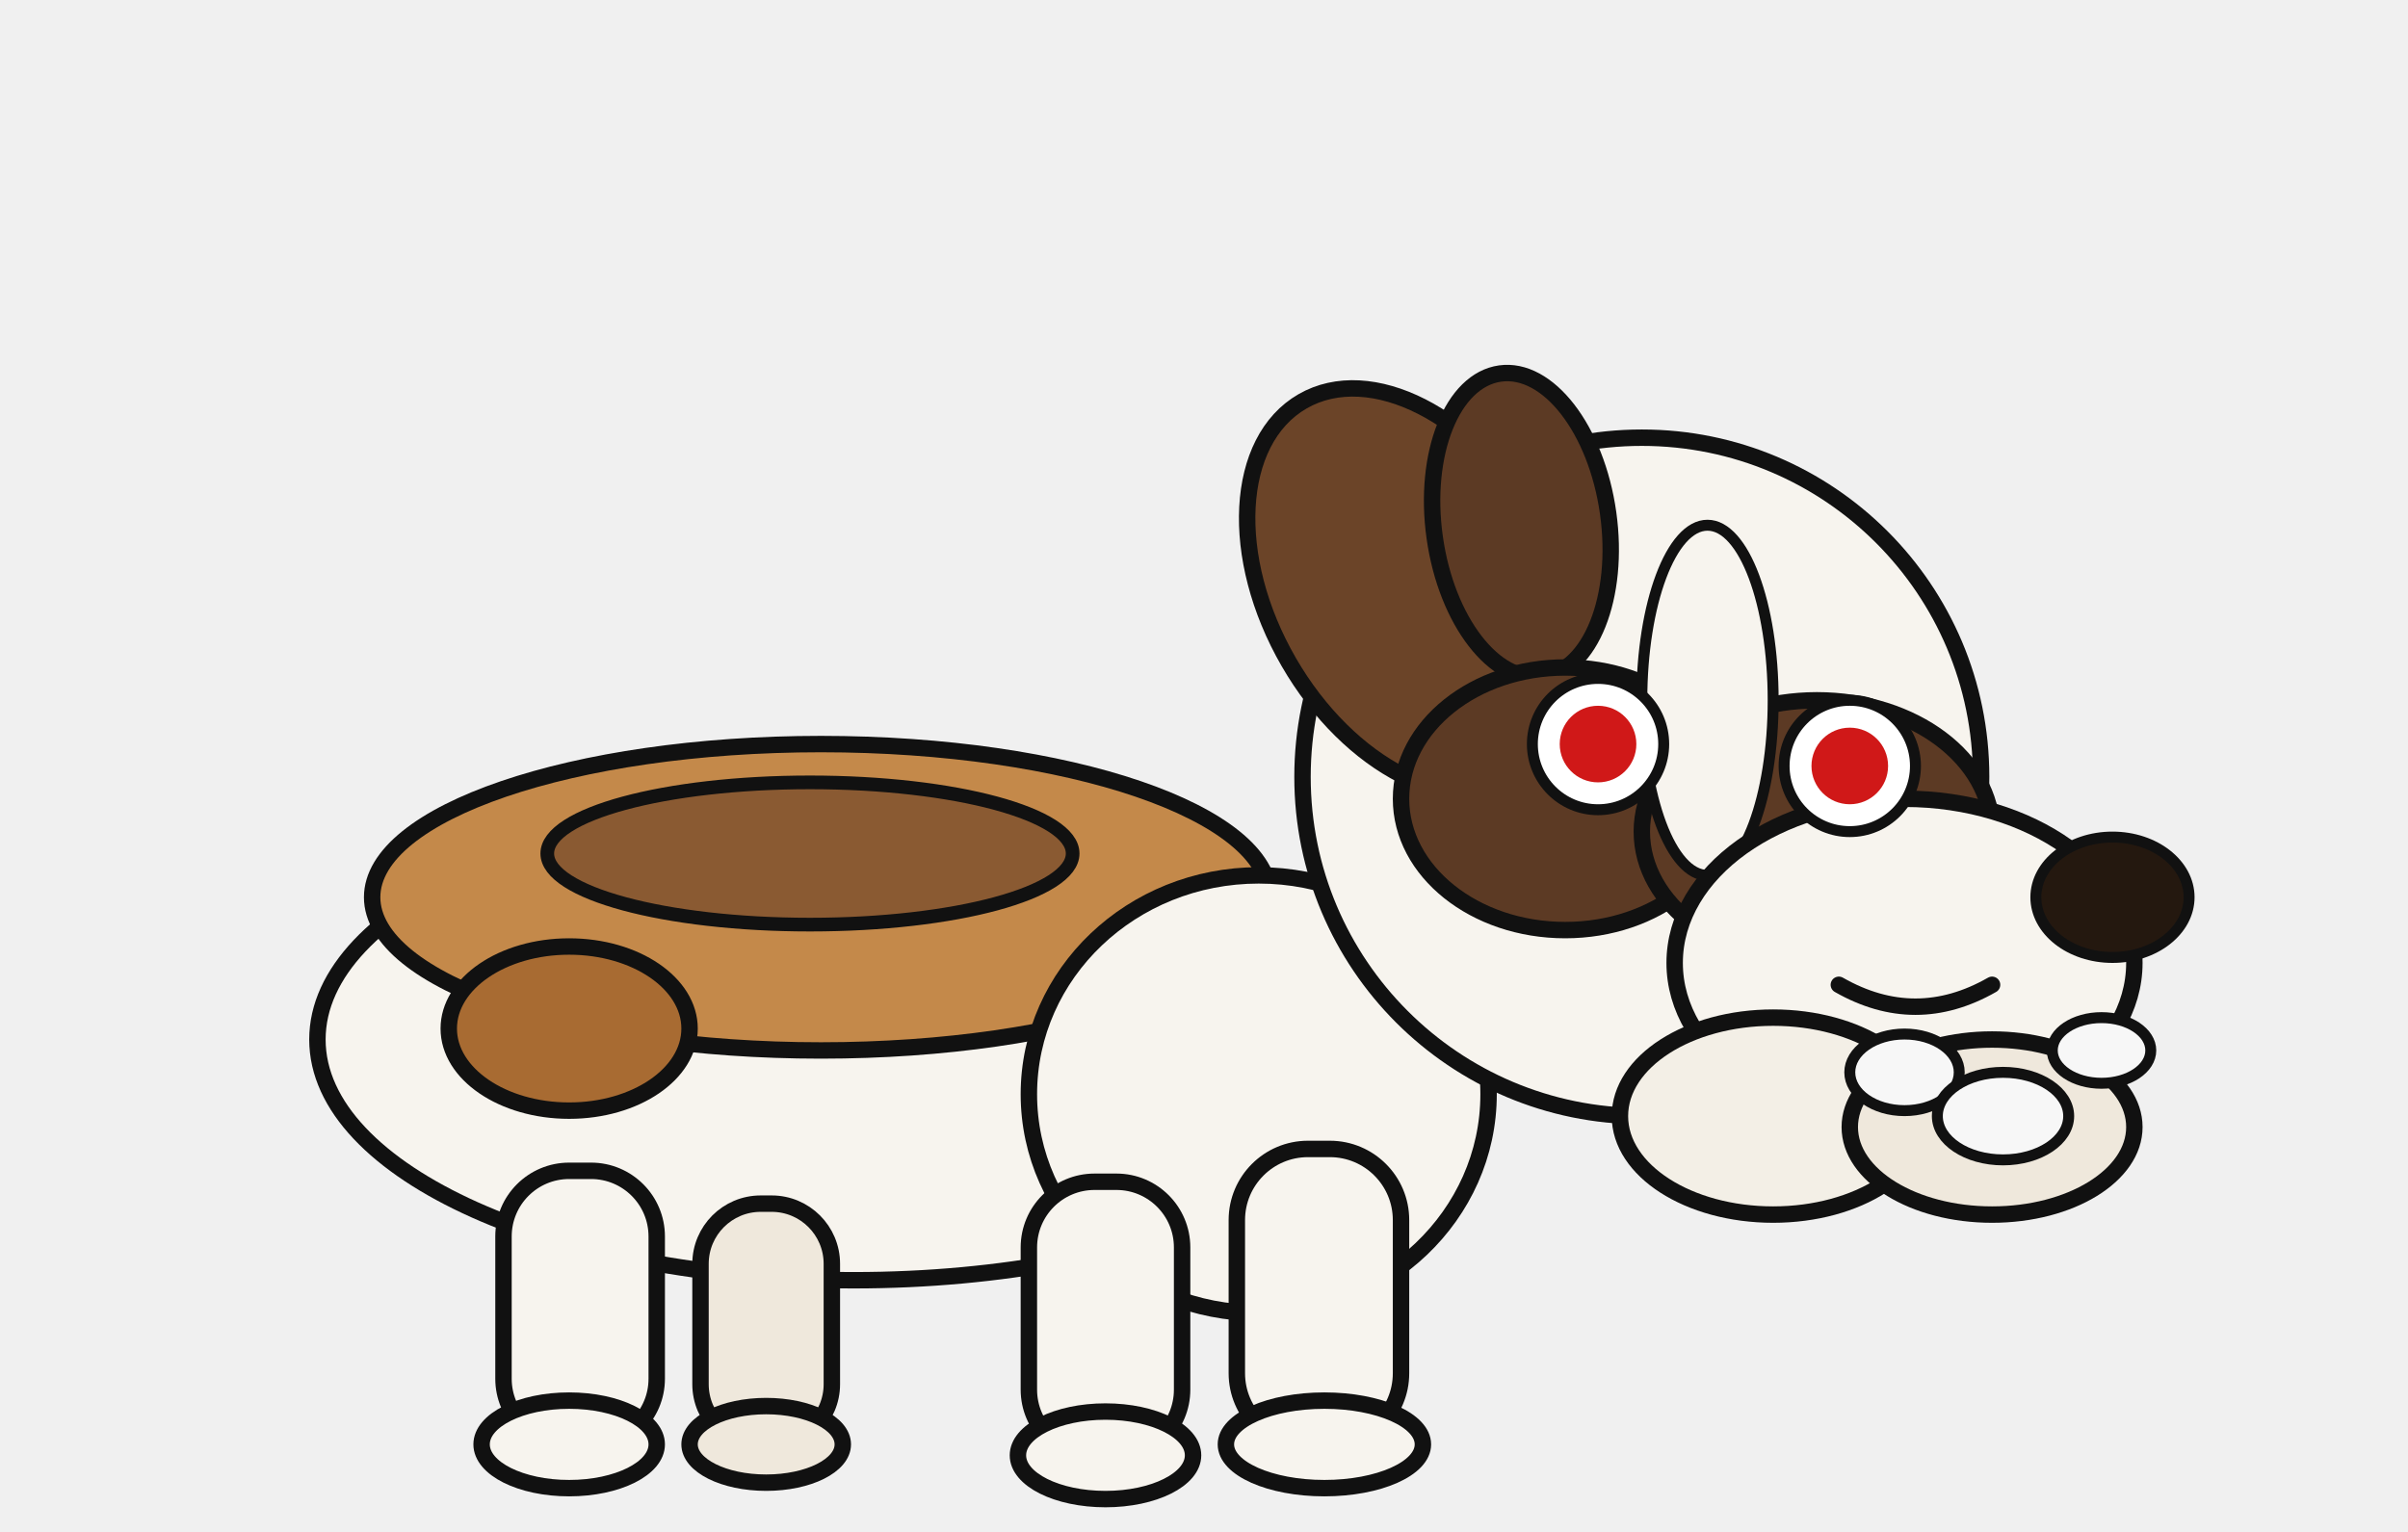
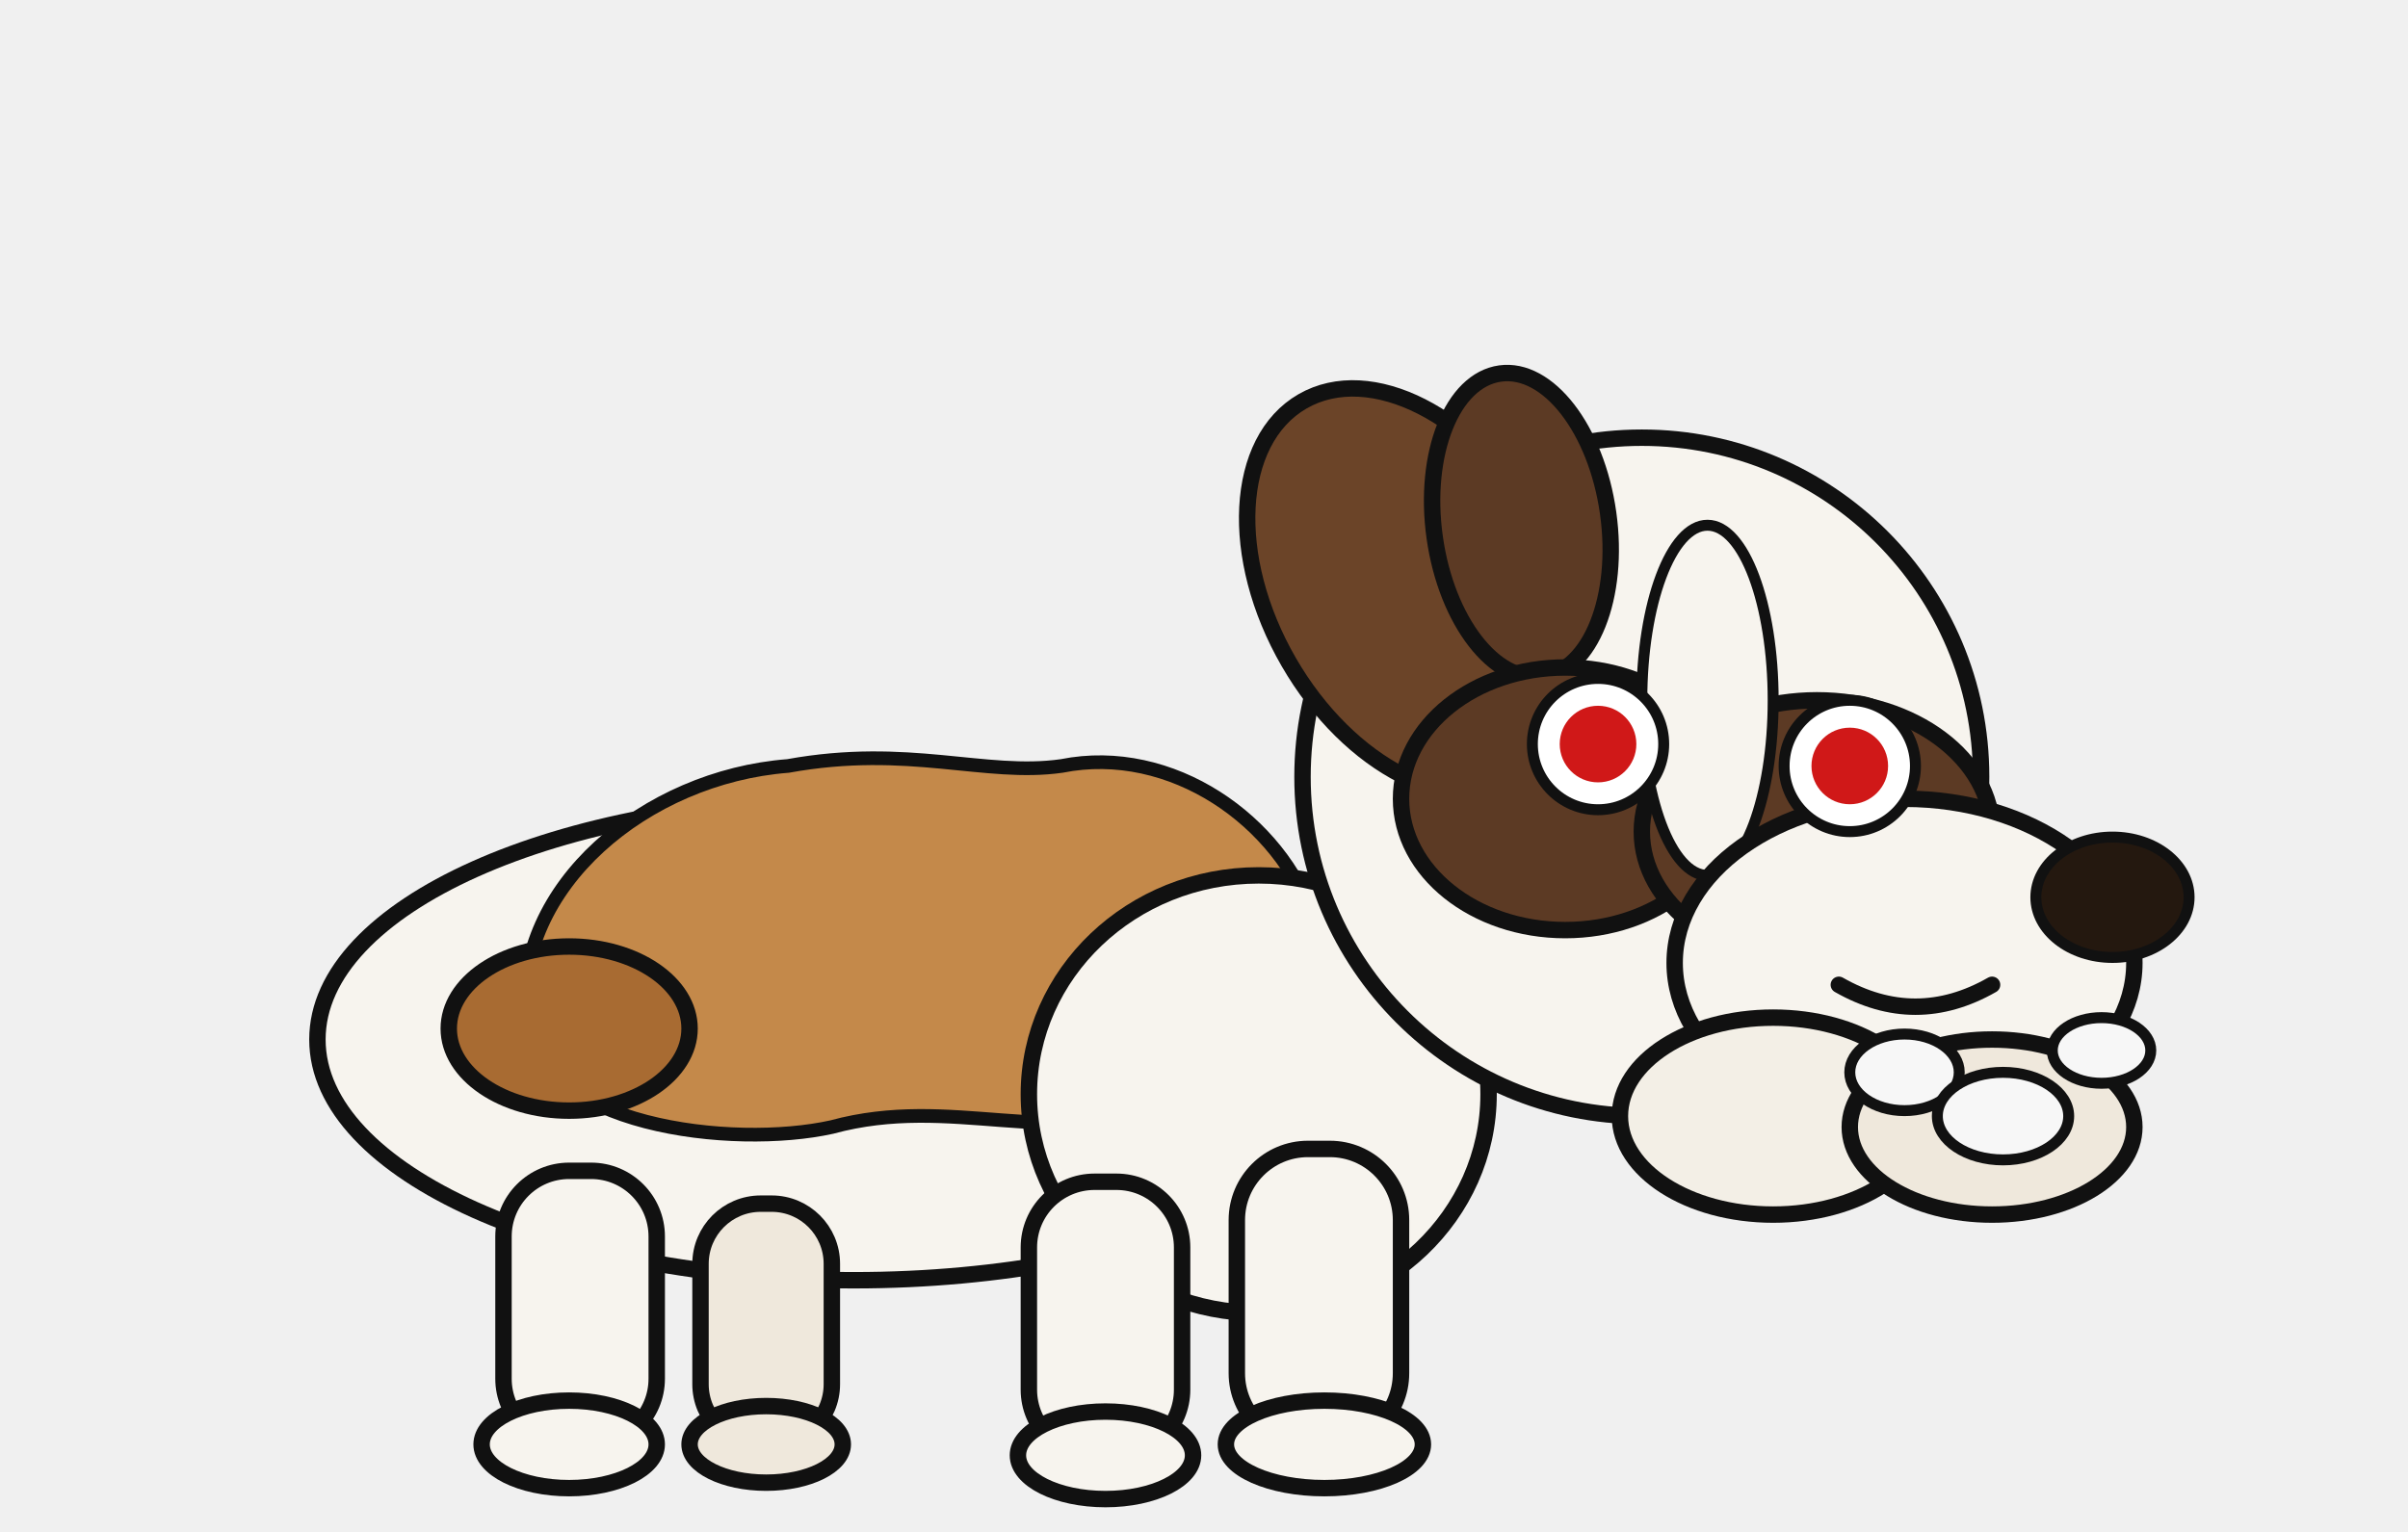
<svg xmlns="http://www.w3.org/2000/svg" width="440" height="280" viewBox="0 0 440 280">
  <g stroke="#111" stroke-linecap="round" stroke-linejoin="round">
    <path fill="none" stroke="#8a5a32" stroke-width="8" d="M92 180c2 20 16 34 28 22" />
    <ellipse cx="156" cy="190" rx="98" ry="44" fill="#f7f4ee" stroke-width="3" />
-     <ellipse cx="150" cy="164" rx="82" ry="28" fill="#c4894a" stroke-width="3" />
-     <ellipse cx="148" cy="156" rx="48" ry="13" fill="#8a5a32" stroke-width="2.5" />
+     <path d="M96 186c-2-24 22-44 48-46 22-4 36 2 50 0 20-4 40 10 46 28 6 18-8 32-26 34-22 8-40-2-62 4-18 4-54 0-56-20z" fill="#c4894a" stroke-width="2.5" />
    <ellipse cx="104" cy="188" rx="22" ry="15" fill="#a86b32" stroke-width="3" />
    <ellipse cx="230" cy="200" rx="42" ry="40" fill="#f7f4ee" stroke-width="3" />
    <rect x="92" y="214" width="28" height="50" rx="12" fill="#f7f4ee" stroke-width="3" />
    <rect x="128" y="220" width="24" height="44" rx="11" fill="#efe8dc" stroke-width="3" />
    <rect x="188" y="216" width="28" height="50" rx="12" fill="#f7f4ee" stroke-width="3" />
    <rect x="226" y="210" width="30" height="54" rx="13" fill="#f7f4ee" stroke-width="3" />
    <ellipse cx="104" cy="264" rx="16" ry="8" fill="#f7f4ee" stroke-width="3" />
    <ellipse cx="140" cy="264" rx="14" ry="7" fill="#efe8dc" stroke-width="3" />
    <ellipse cx="202" cy="266" rx="16" ry="8" fill="#f7f4ee" stroke-width="3" />
    <ellipse cx="242" cy="264" rx="18" ry="8" fill="#f7f4ee" stroke-width="3" />
    <circle cx="300" cy="142" r="62" fill="#f7f4ee" stroke-width="3" />
    <ellipse cx="258" cy="108" rx="26" ry="40" transform="rotate(-30 258 108)" fill="#6b4428" stroke-width="3" />
    <ellipse cx="278" cy="96" rx="16" ry="28" transform="rotate(-8 278 96)" fill="#5c3a24" stroke-width="3" />
    <ellipse cx="286" cy="146" rx="30" ry="24" fill="#5c3a24" stroke-width="3" />
    <ellipse cx="332" cy="152" rx="32" ry="24" fill="#5c3a24" stroke-width="3" />
    <ellipse cx="312" cy="128" rx="12" ry="32" fill="#f7f4ee" stroke-width="2" />
    <ellipse cx="348" cy="176" rx="42" ry="30" fill="#f7f4ee" stroke-width="3" />
    <ellipse cx="324" cy="204" rx="28" ry="18" fill="#f3efe6" stroke-width="3" />
    <ellipse cx="364" cy="206" rx="26" ry="16" fill="#efe8dc" stroke-width="3" />
    <ellipse cx="386" cy="164" rx="14" ry="11" fill="#24180f" stroke-width="2" />
    <circle cx="292" cy="136" r="12" fill="#fff" stroke-width="2" />
    <circle cx="292" cy="136" r="7" fill="#d01818" stroke="none" />
    <circle cx="338" cy="140" r="12" fill="#fff" stroke-width="2" />
    <circle cx="338" cy="140" r="7" fill="#d01818" stroke="none" />
    <path fill="none" stroke-width="3" d="M336 180q14 8 28 0" />
    <ellipse cx="348" cy="196" rx="10" ry="7" fill="#f7f7f7" stroke-width="2" />
    <ellipse cx="366" cy="204" rx="12" ry="8" fill="#f7f7f7" stroke-width="2" />
    <ellipse cx="384" cy="192" rx="9" ry="6" fill="#f7f7f7" stroke-width="2" />
  </g>
</svg>
